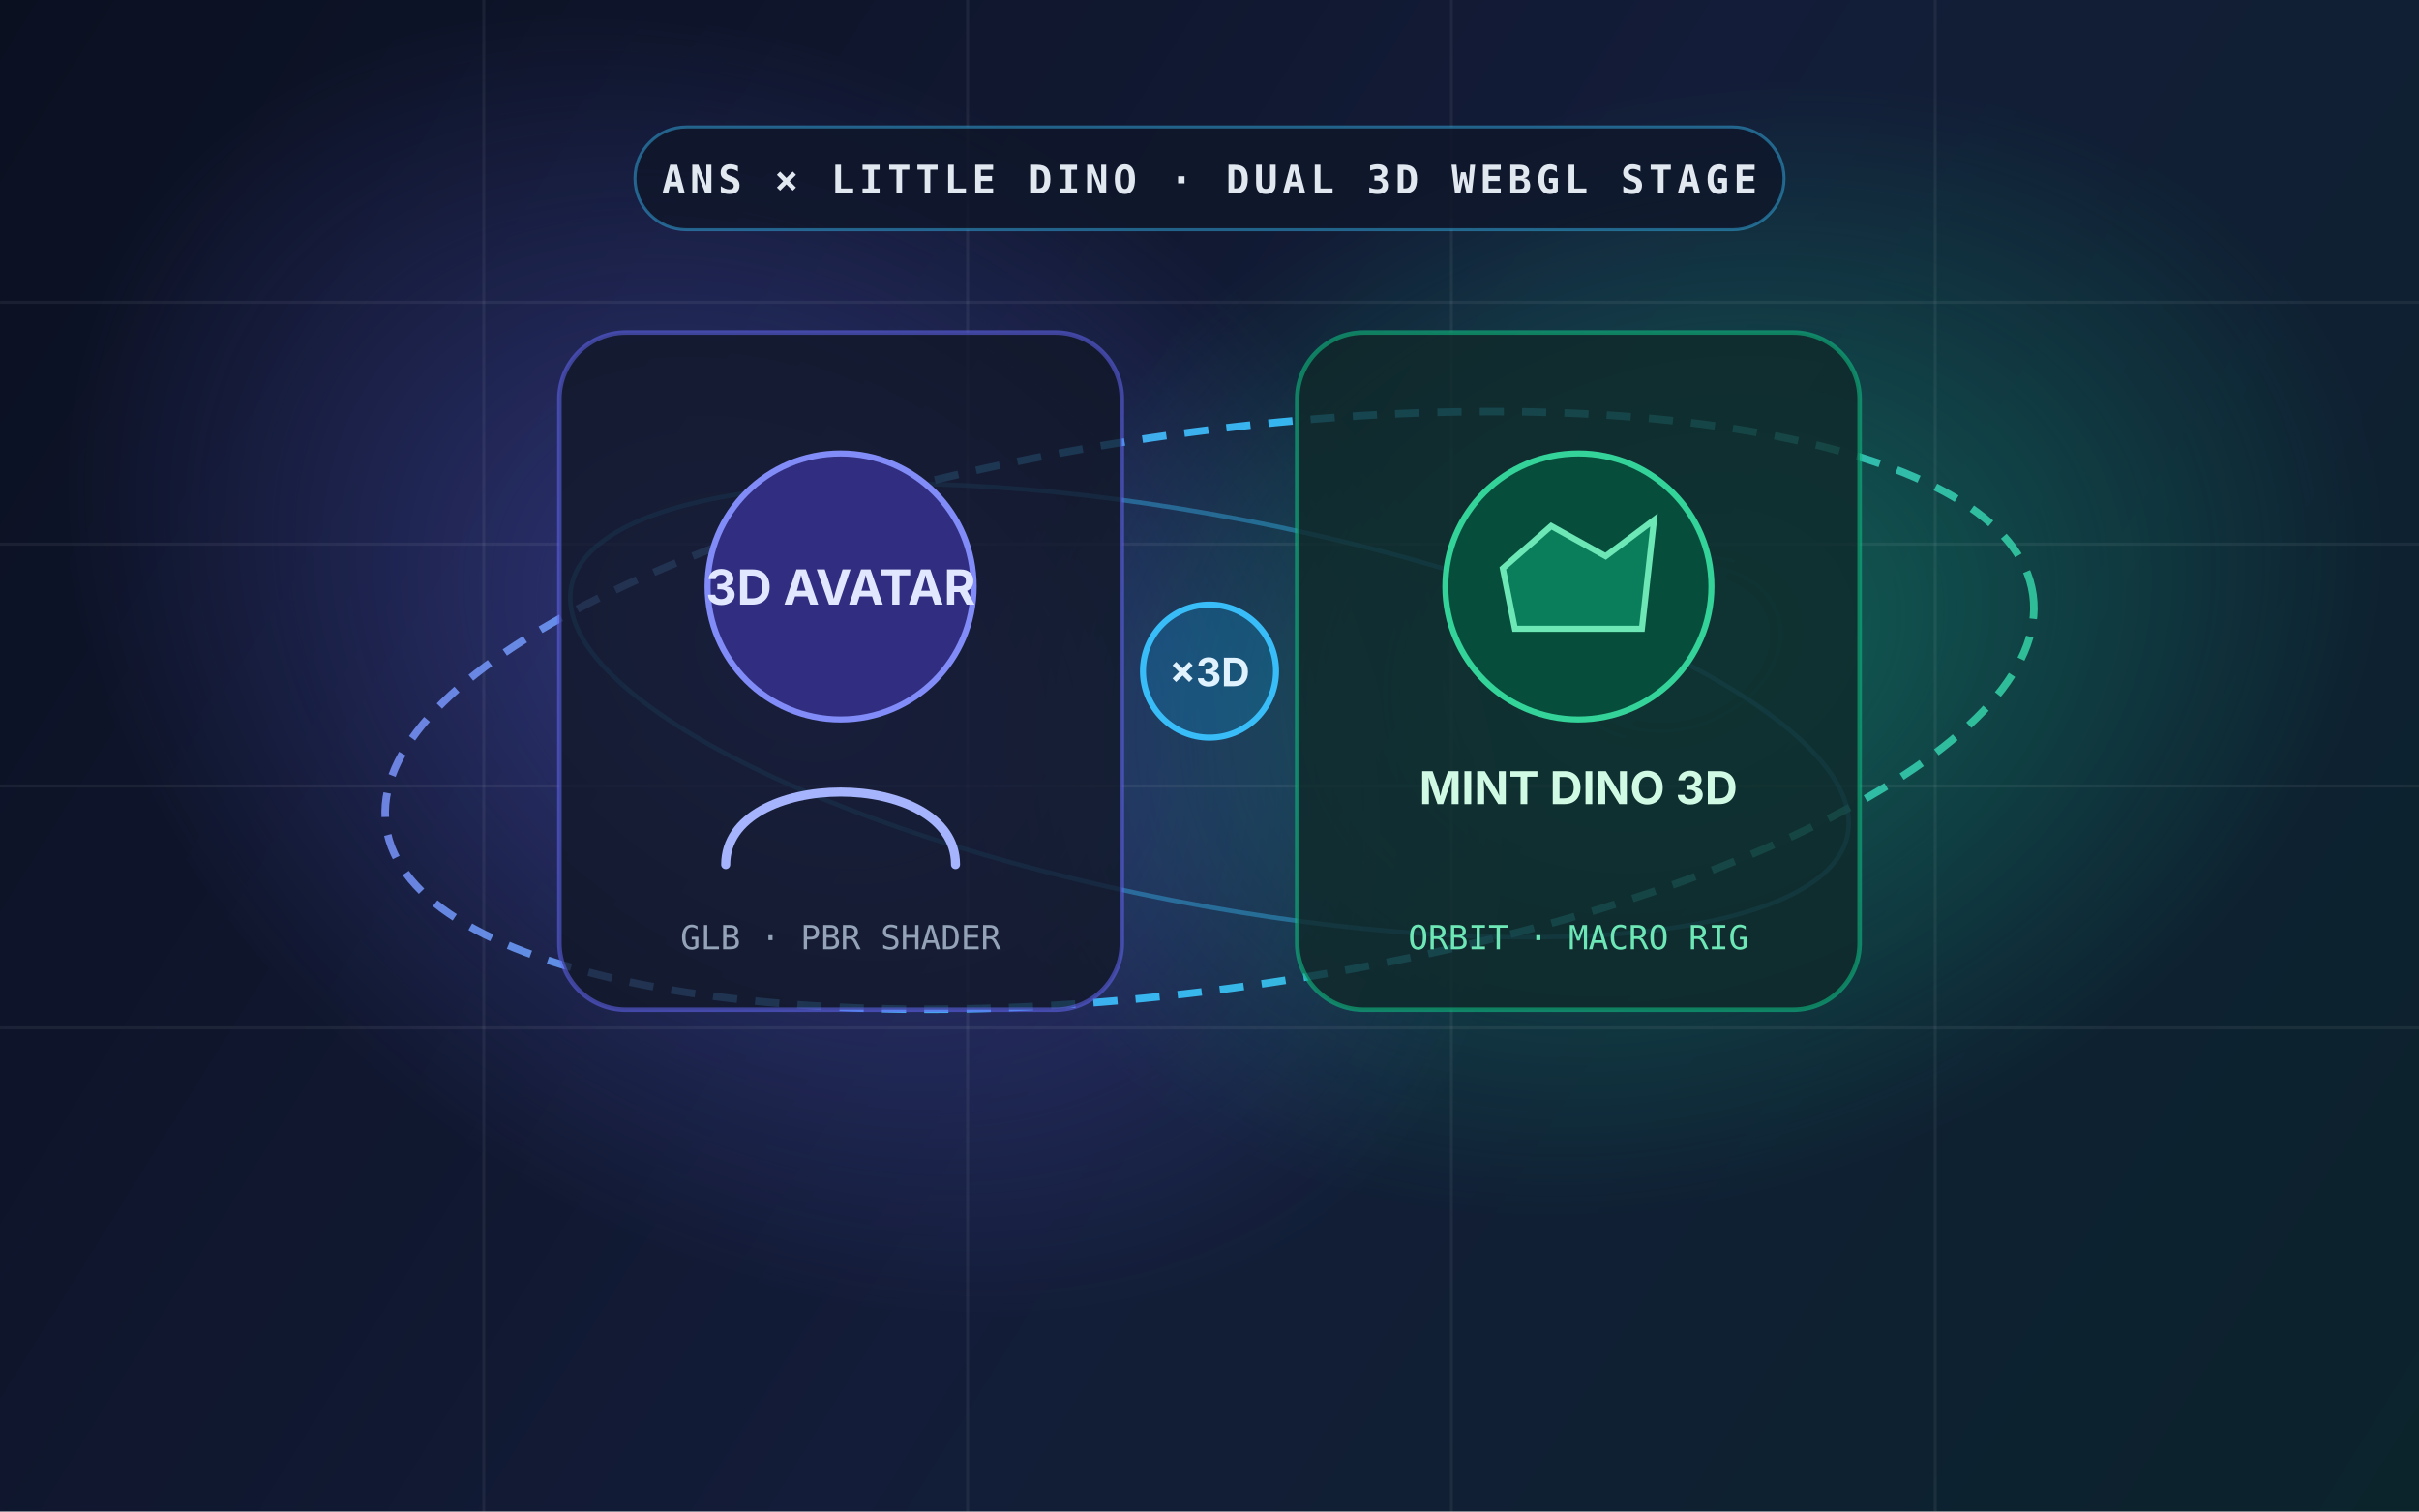
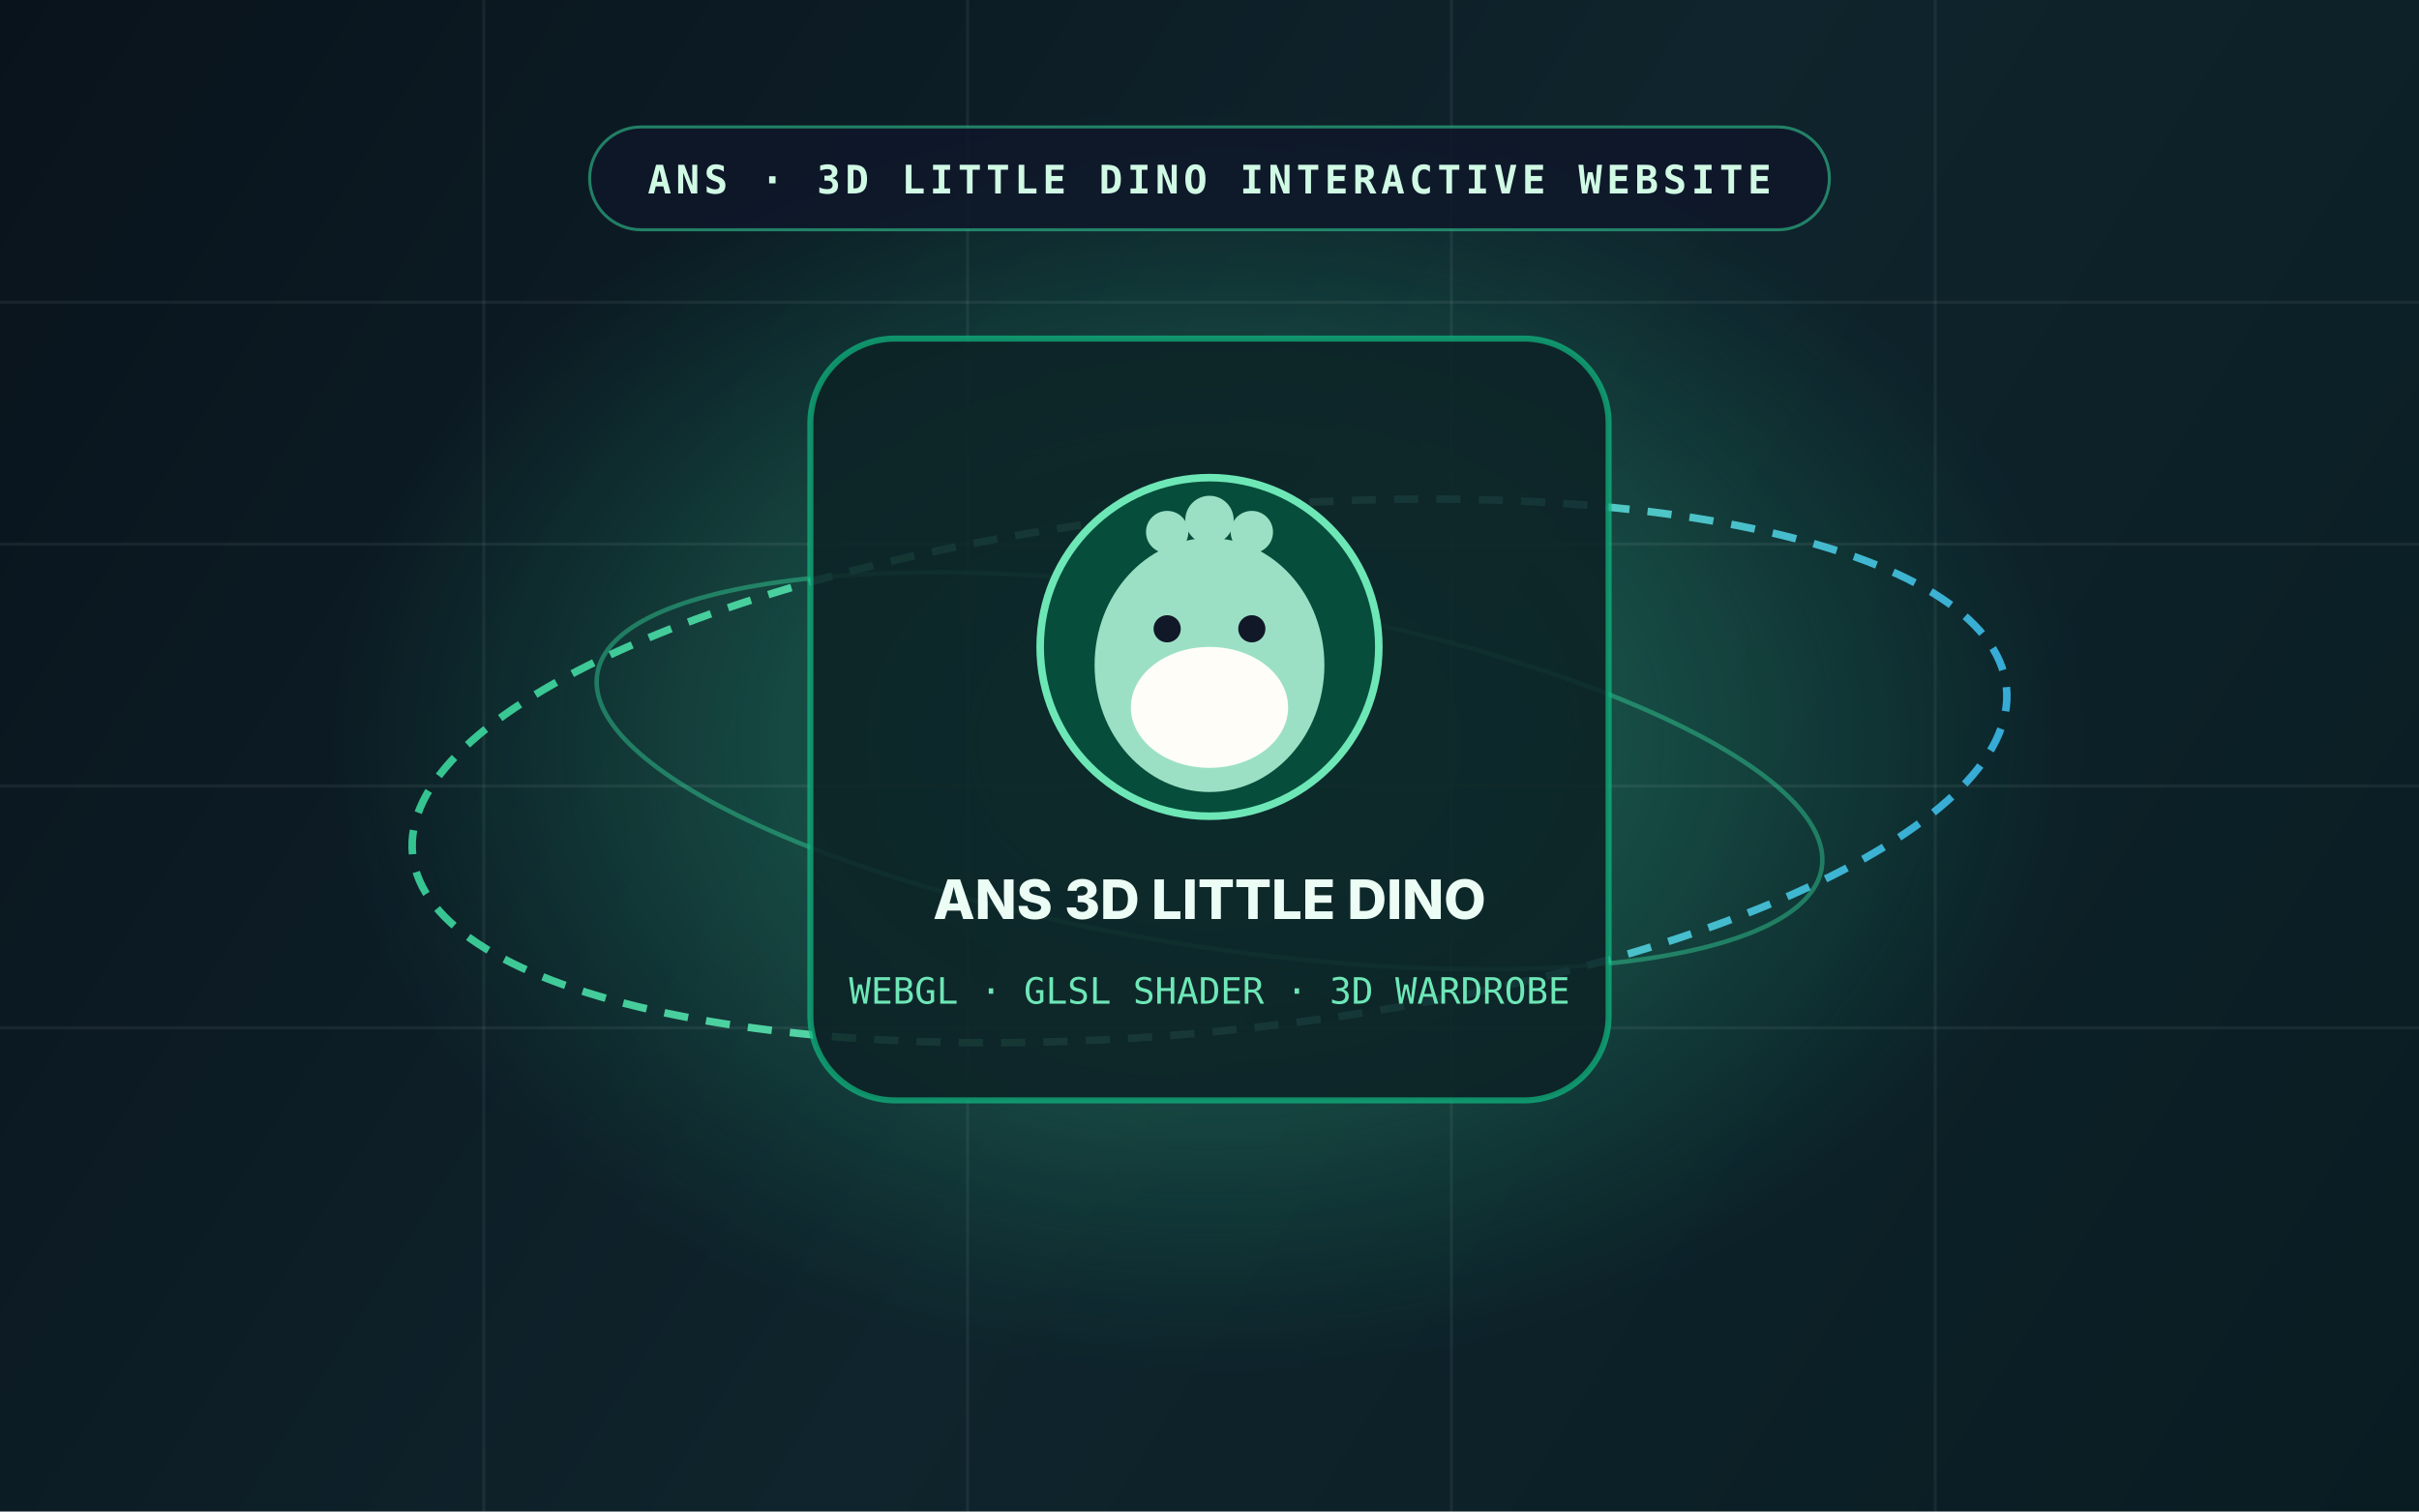
<svg xmlns="http://www.w3.org/2000/svg" viewBox="0 0 800 500" width="800" height="500" fill="none">
  <defs>
    <linearGradient id="bg" x1="0" y1="0" x2="800" y2="500" gradientUnits="userSpaceOnUse">
-       <stop offset="0%" stop-color="#0b1021" />
-       <stop offset="52%" stop-color="#131c38" />
-       <stop offset="100%" stop-color="#0b242c" />
+       <stop offset="0%" stop-color="#09131c" />
+       <stop offset="52%" stop-color="#0f242c" />
+       <stop offset="100%" stop-color="#091c22" />
    </linearGradient>
-     <radialGradient id="glowA" cx="0" cy="0" r="1" gradientUnits="userSpaceOnUse" gradientTransform="translate(260 220) rotate(35) scale(260 190)">
-       <stop offset="0%" stop-color="#6366f1" stop-opacity="0.42" />
-       <stop offset="100%" stop-color="#6366f1" stop-opacity="0" />
-     </radialGradient>
-     <radialGradient id="glowB" cx="0" cy="0" r="1" gradientUnits="userSpaceOnUse" gradientTransform="translate(555 215) rotate(-20) scale(240 180)">
-       <stop offset="0%" stop-color="#10b981" stop-opacity="0.45" />
+     <radialGradient id="glowDino" cx="0" cy="0" r="1" gradientUnits="userSpaceOnUse" gradientTransform="translate(400 245) scale(290 210)">
+       <stop offset="0%" stop-color="#10b981" stop-opacity="0.48" />
+       <stop offset="60%" stop-color="#34d399" stop-opacity="0.18" />
      <stop offset="100%" stop-color="#10b981" stop-opacity="0" />
    </radialGradient>
-     <linearGradient id="orbit" x1="120" y1="140" x2="680" y2="340" gradientUnits="userSpaceOnUse">
-       <stop offset="0%" stop-color="#818cf8" stop-opacity="0.85" />
-       <stop offset="50%" stop-color="#38bdf8" stop-opacity="0.95" />
-       <stop offset="100%" stop-color="#34d399" stop-opacity="0.85" />
+     <linearGradient id="orbit" x1="140" y1="160" x2="660" y2="340" gradientUnits="userSpaceOnUse">
+       <stop offset="0%" stop-color="#34d399" stop-opacity="0.9" />
+       <stop offset="50%" stop-color="#6ee7b7" stop-opacity="0.95" />
+       <stop offset="100%" stop-color="#38bdf8" stop-opacity="0.85" />
    </linearGradient>
  </defs>
  <rect width="800" height="500" fill="url(#bg)" />
-   <rect width="800" height="500" fill="url(#glowA)" />
-   <rect width="800" height="500" fill="url(#glowB)" />
+   <rect width="800" height="500" fill="url(#glowDino)" />
  <g stroke="#ffffff" stroke-opacity="0.06" stroke-width="1">
    <line x1="0" y1="100" x2="800" y2="100" />
    <line x1="0" y1="180" x2="800" y2="180" />
    <line x1="0" y1="260" x2="800" y2="260" />
    <line x1="0" y1="340" x2="800" y2="340" />
    <line x1="160" y1="0" x2="160" y2="500" />
    <line x1="320" y1="0" x2="320" y2="500" />
    <line x1="480" y1="0" x2="480" y2="500" />
    <line x1="640" y1="0" x2="640" y2="500" />
  </g>
-   <ellipse cx="400" cy="235" rx="275" ry="92" transform="rotate(-8 400 235)" stroke="url(#orbit)" stroke-width="2.5" stroke-dasharray="8 6" />
-   <ellipse cx="400" cy="235" rx="215" ry="64" transform="rotate(11 400 235)" stroke="#38bdf8" stroke-opacity="0.4" stroke-width="1.5" />
-   <g transform="translate(185 110)">
-     <rect x="0" y="0" width="186" height="224" rx="22" fill="#111827" fill-opacity="0.78" stroke="#6366f1" stroke-opacity="0.55" stroke-width="1.5" />
-     <circle cx="93" cy="84" r="44" fill="#312e81" stroke="#818cf8" stroke-width="2" />
-     <path d="M55 176 C55 144 131 144 131 176" stroke="#a5b4fc" stroke-width="3" stroke-linecap="round" />
-     <text x="93" y="90" text-anchor="middle" fill="#e0e7ff" font-family="system-ui, -apple-system, sans-serif" font-size="16" font-weight="700">3D AVATAR</text>
-     <text x="93" y="204" text-anchor="middle" fill="#94a3b8" font-family="ui-monospace, monospace" font-size="11">GLB · PBR SHADER</text>
+   <ellipse cx="400" cy="255" rx="265" ry="86" transform="rotate(-6 400 255)" stroke="url(#orbit)" stroke-width="2.5" stroke-dasharray="8 6" />
+   <ellipse cx="400" cy="255" rx="205" ry="58" transform="rotate(9 400 255)" stroke="#34d399" stroke-opacity="0.45" stroke-width="1.5" />
+   <g transform="translate(268 112)">
+     <rect x="0" y="0" width="264" height="252" rx="28" fill="#0d2326" fill-opacity="0.88" stroke="#10b981" stroke-opacity="0.72" stroke-width="2" />
+     <circle cx="132" cy="102" r="56" fill="#064e3b" stroke="#6ee7b7" stroke-width="2.5" />
+     <ellipse cx="132" cy="108" rx="38" ry="42" fill="#9BE0C5" />
+     <circle cx="118" cy="64" r="7" fill="#9BE0C5" />
+     <circle cx="132" cy="60" r="8" fill="#9BE0C5" />
+     <circle cx="146" cy="64" r="7" fill="#9BE0C5" />
+     <ellipse cx="132" cy="122" rx="26" ry="20" fill="#FFFDF7" />
+     <circle cx="118" cy="96" r="4.5" fill="#111827" />
+     <circle cx="146" cy="96" r="4.5" fill="#111827" />
+     <text x="132" y="192" text-anchor="middle" fill="#ecfdf5" font-family="system-ui, -apple-system, sans-serif" font-size="18" font-weight="800">ANS 3D LITTLE DINO</text>
+     <text x="132" y="220" text-anchor="middle" fill="#6ee7b7" font-family="ui-monospace, monospace" font-size="12">WEBGL · GLSL SHADER · 3D WARDROBE</text>
  </g>
-   <g transform="translate(429 110)">
-     <rect x="0" y="0" width="186" height="224" rx="22" fill="#0f292a" fill-opacity="0.8" stroke="#10b981" stroke-opacity="0.6" stroke-width="1.5" />
-     <circle cx="93" cy="84" r="44" fill="#064e3b" stroke="#34d399" stroke-width="2" />
-     <path d="M68 78 L84 64 L102 74 L118 62 L114 98 L72 98 Z" fill="#10b981" fill-opacity="0.45" stroke="#6ee7b7" stroke-width="2" />
-     <text x="93" y="156" text-anchor="middle" fill="#d1fae5" font-family="system-ui, -apple-system, sans-serif" font-size="15" font-weight="700">MINT DINO 3D</text>
-     <text x="93" y="204" text-anchor="middle" fill="#6ee7b7" font-family="ui-monospace, monospace" font-size="11">ORBIT · MACRO RIG</text>
-   </g>
-   <circle cx="400" cy="222" r="22" fill="#0ea5e9" fill-opacity="0.22" stroke="#38bdf8" stroke-width="2" />
-   <text x="400" y="227" text-anchor="middle" fill="#e0f2fe" font-family="system-ui, -apple-system, sans-serif" font-size="13" font-weight="700">×3D</text>
-   <rect x="210" y="42" width="380" height="34" rx="17" fill="#0f172a" fill-opacity="0.82" stroke="#38bdf8" stroke-opacity="0.45" />
-   <text x="400" y="64" text-anchor="middle" fill="#e2e8f0" font-family="ui-monospace, SFMono-Regular, monospace" font-size="13" font-weight="600" letter-spacing="1.5">ANS × LITTLE DINO · DUAL 3D WEBGL STAGE</text>
+   <rect x="195" y="42" width="410" height="34" rx="17" fill="#0f172a" fill-opacity="0.85" stroke="#34d399" stroke-opacity="0.55" />
+   <text x="400" y="64" text-anchor="middle" fill="#d1fae5" font-family="ui-monospace, SFMono-Regular, monospace" font-size="13" font-weight="700" letter-spacing="1.5">ANS · 3D LITTLE DINO INTERACTIVE WEBSITE</text>
</svg>
